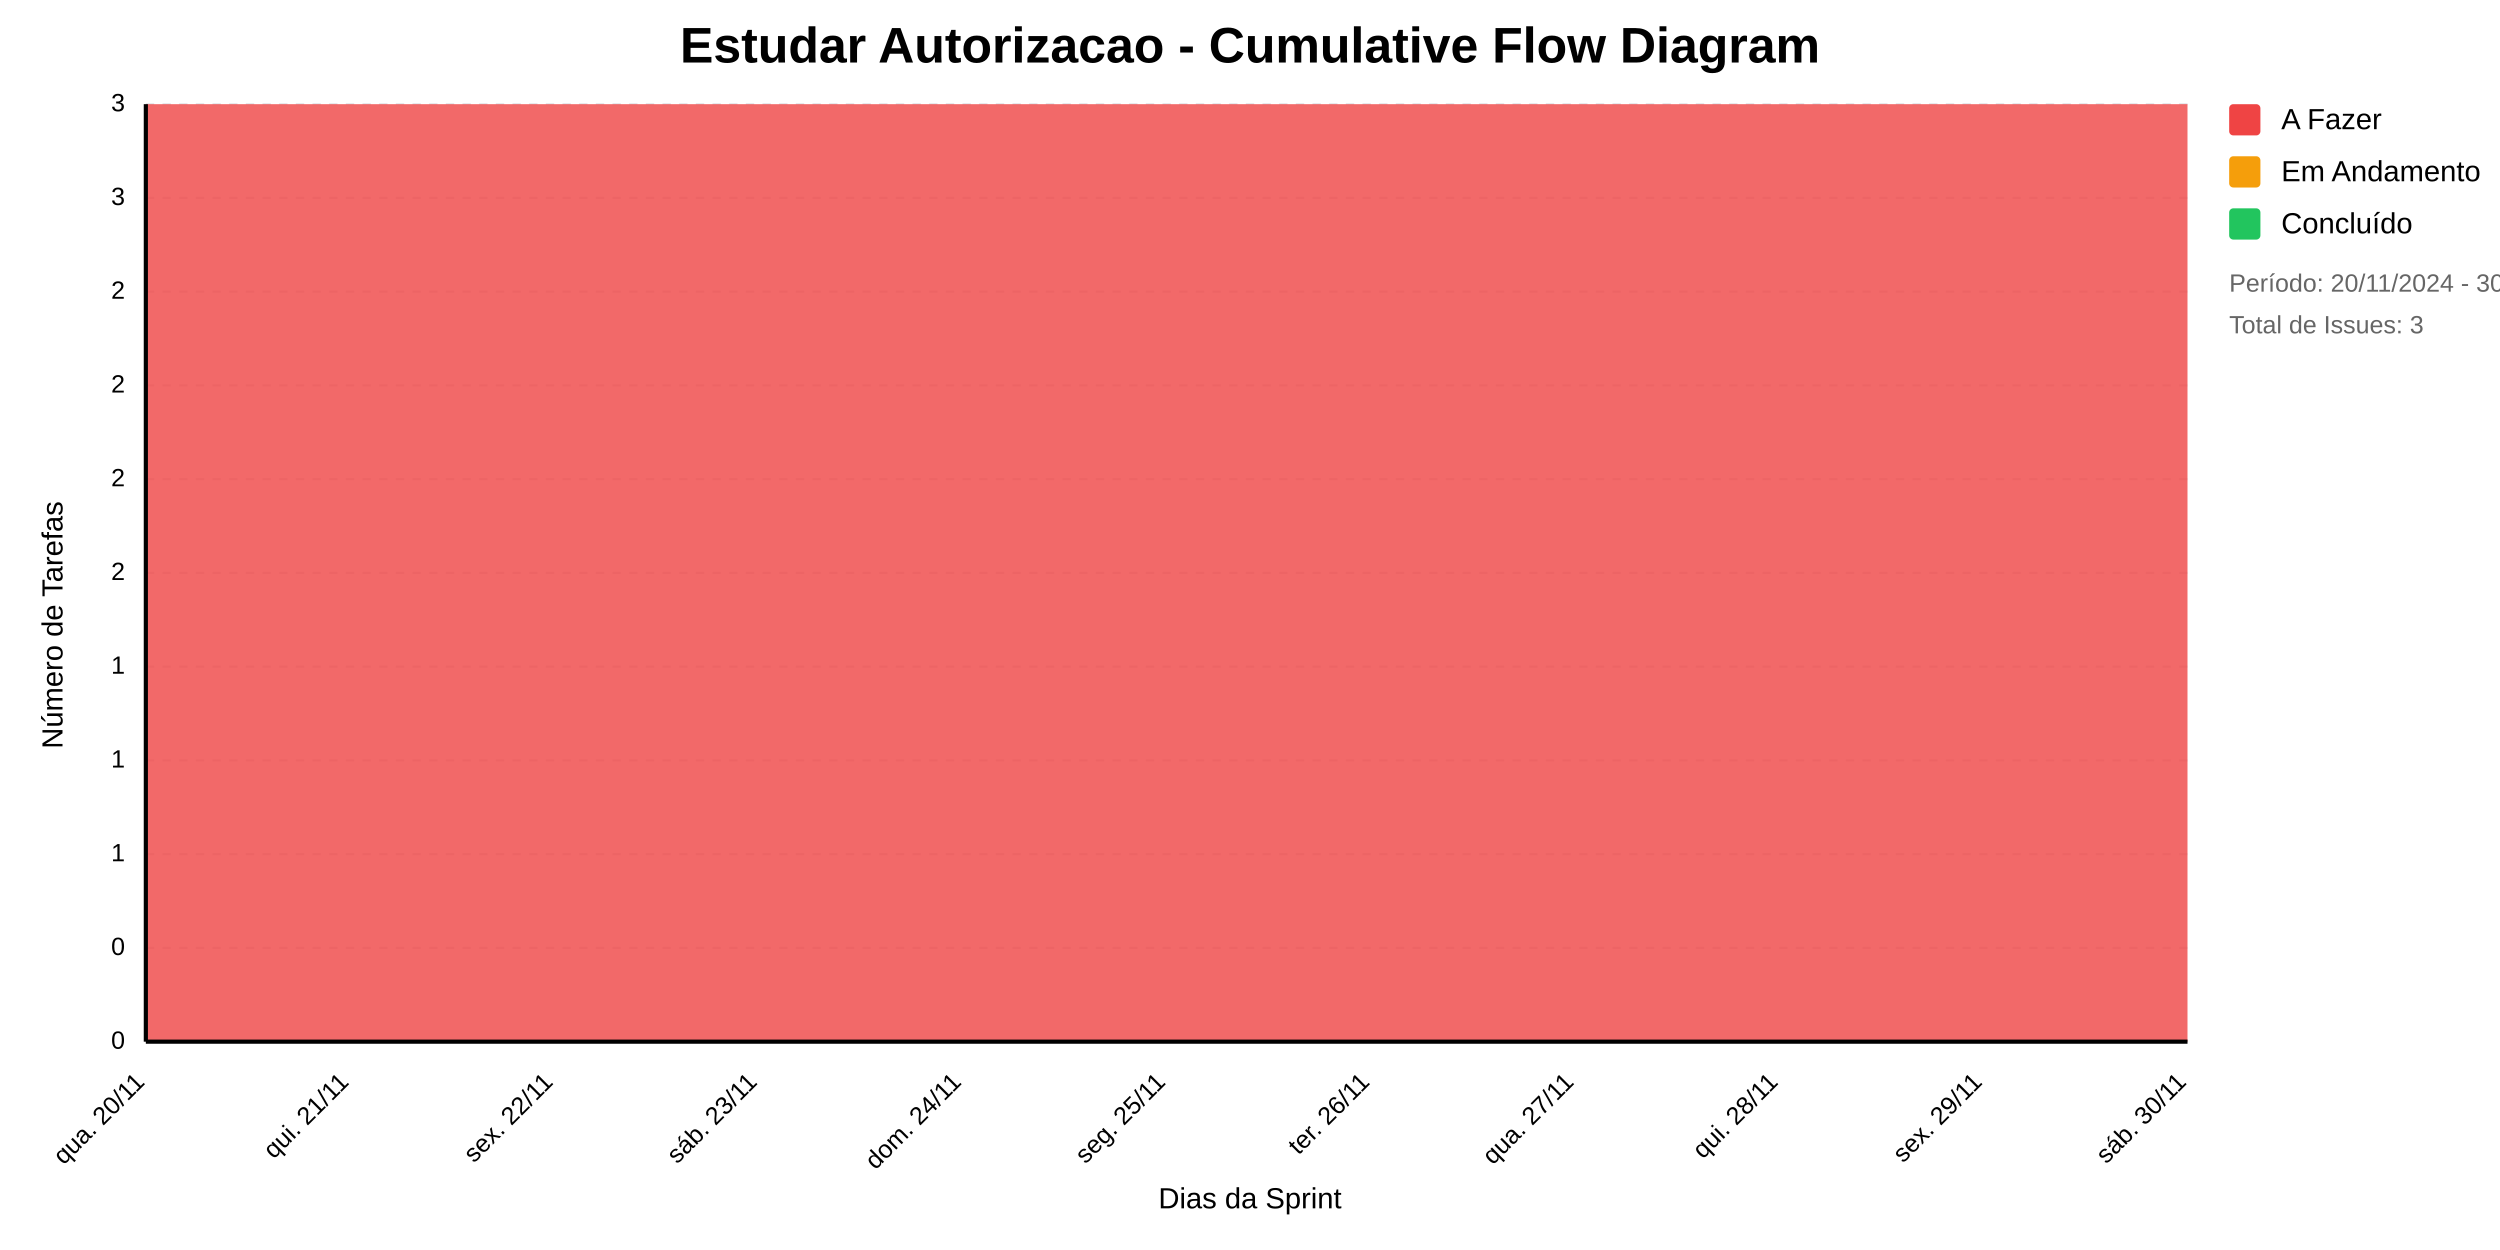
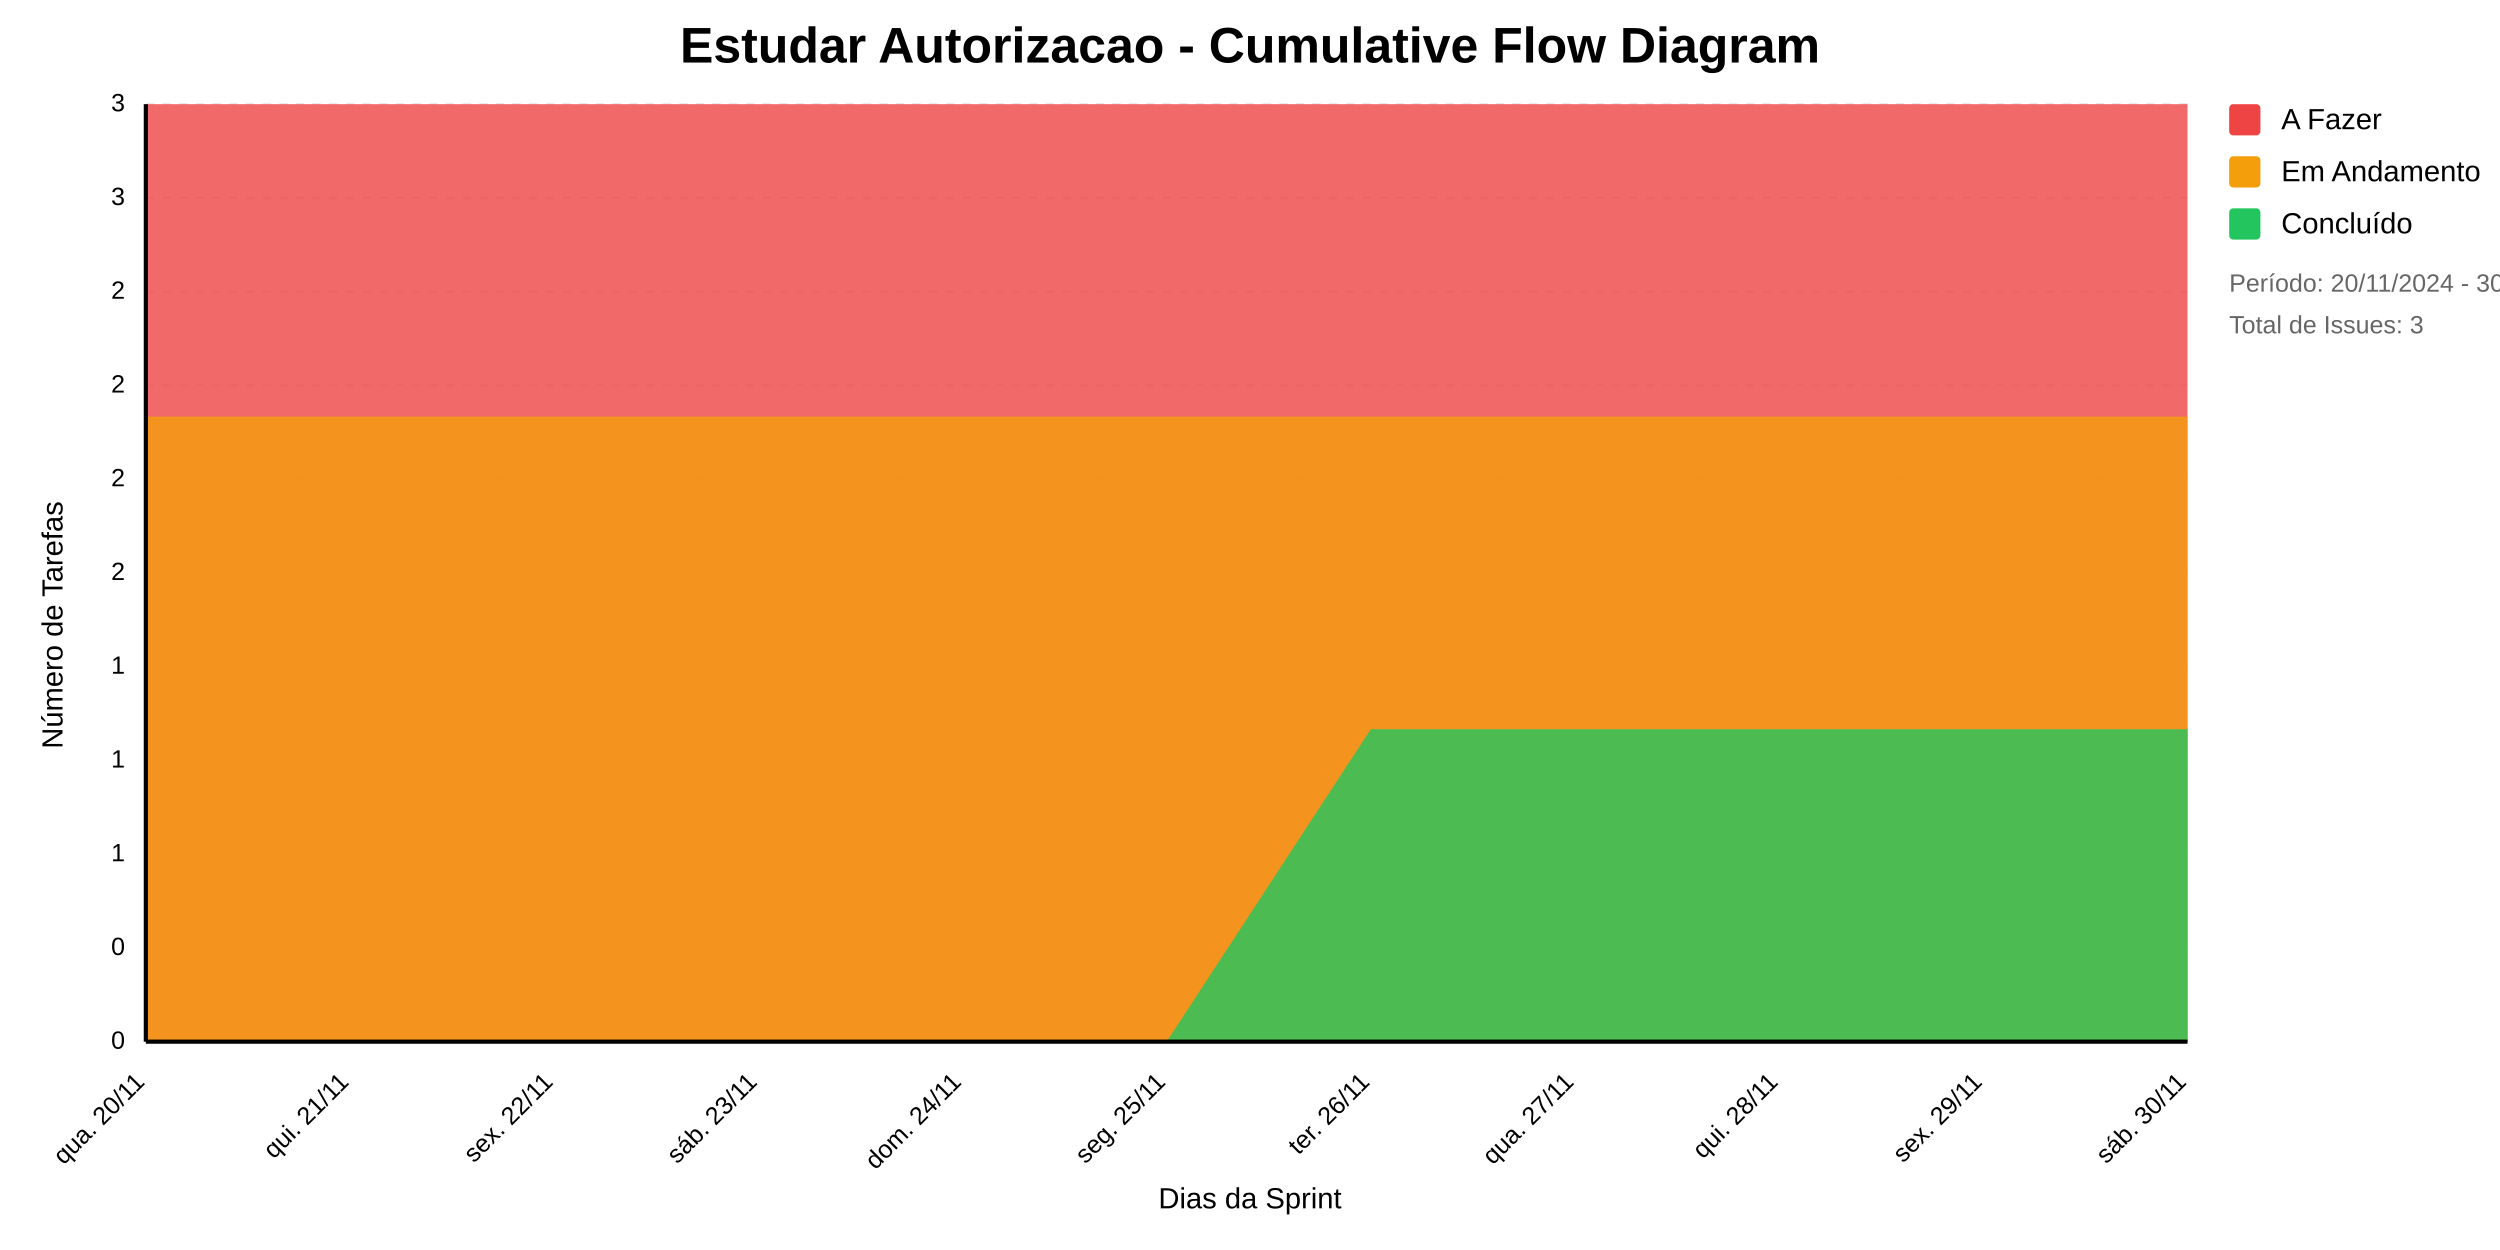
<svg xmlns="http://www.w3.org/2000/svg" viewBox="0 0 1200 600">
  <defs>
    <style>
              text { font-family: Arial, sans-serif; }
              .title { font-size: 24px; font-weight: bold; }
              .label { font-size: 14px; }
              .value { font-size: 12px; fill: #666666; }
              .axis { font-size: 12px; }
              .legend { font-size: 14px; }
            </style>
  </defs>
  <rect width="1200" height="600" fill="white" />
  <line x1="70" y1="50" x2="1050" y2="50" stroke="#e5e7eb" stroke-dasharray="4" />
  <text x="60" y="50" text-anchor="end" class="axis" dominant-baseline="middle">3</text>
  <line x1="70" y1="95" x2="1050" y2="95" stroke="#e5e7eb" stroke-dasharray="4" />
  <text x="60" y="95" text-anchor="end" class="axis" dominant-baseline="middle">3</text>
  <line x1="70" y1="140" x2="1050" y2="140" stroke="#e5e7eb" stroke-dasharray="4" />
  <text x="60" y="140" text-anchor="end" class="axis" dominant-baseline="middle">2</text>
  <line x1="70" y1="185" x2="1050" y2="185" stroke="#e5e7eb" stroke-dasharray="4" />
  <text x="60" y="185" text-anchor="end" class="axis" dominant-baseline="middle">2</text>
  <line x1="70" y1="230" x2="1050" y2="230" stroke="#e5e7eb" stroke-dasharray="4" />
  <text x="60" y="230" text-anchor="end" class="axis" dominant-baseline="middle">2</text>
  <line x1="70" y1="275" x2="1050" y2="275" stroke="#e5e7eb" stroke-dasharray="4" />
  <text x="60" y="275" text-anchor="end" class="axis" dominant-baseline="middle">2</text>
  <line x1="70" y1="320" x2="1050" y2="320" stroke="#e5e7eb" stroke-dasharray="4" />
  <text x="60" y="320" text-anchor="end" class="axis" dominant-baseline="middle">1</text>
  <line x1="70" y1="365" x2="1050" y2="365" stroke="#e5e7eb" stroke-dasharray="4" />
  <text x="60" y="365" text-anchor="end" class="axis" dominant-baseline="middle">1</text>
  <line x1="70" y1="410" x2="1050" y2="410" stroke="#e5e7eb" stroke-dasharray="4" />
  <text x="60" y="410" text-anchor="end" class="axis" dominant-baseline="middle">1</text>
  <line x1="70" y1="455" x2="1050" y2="455" stroke="#e5e7eb" stroke-dasharray="4" />
  <text x="60" y="455" text-anchor="end" class="axis" dominant-baseline="middle">0</text>
  <line x1="70" y1="500" x2="1050" y2="500" stroke="#e5e7eb" stroke-dasharray="4" />
  <text x="60" y="500" text-anchor="end" class="axis" dominant-baseline="middle">0</text>
  <path d="M70,50 L168,50 L266,50 L364,50 L462,50 L560,50 L658,50 L756,50 L854,50 L952,50 L1050,50 L1050,500 L952,500 L854,500 L756,500 L658,500 L560,500 L462,500 L364,500 L266,500 L168,500 L70,500 Z" fill="#ef4444" opacity="0.8" />
-   <path d="M70,500 L168,500 L266,500 L364,500 L462,500 L560,500 L658,500 L756,500 L854,500 L952,500 L1050,500 L1050,500 L952,500 L854,500 L756,500 L658,500 L560,500 L462,500 L364,500 L266,500 L168,500 L70,500 Z" fill="#f59e0b" opacity="0.8" />
-   <path d="M70,500 L168,500 L266,500 L364,500 L462,500 L560,500 L658,500 L756,500 L854,500 L952,500 L1050,500 L1050,500 L952,500 L854,500 L756,500 L658,500 L560,500 L462,500 L364,500 L266,500 L168,500 L70,500 Z" fill="#22c55e" opacity="0.8" />
+   <path d="M70,200 L168,200 L266,200 L364,200 L462,200 L560,200 L658,200 L756,200 L854,200 L952,200 L1050,200 L1050,500 L952,500 L854,500 L756,500 L658,500 L560,500 L462,500 L364,500 L266,500 L168,500 L70,500 Z" fill="#f59e0b" opacity="0.8" />
+   <path d="M70,500 L168,500 L266,500 L364,500 L462,500 L560,500 L658,350 L756,350 L854,350 L952,350 L1050,350 L1050,500 L952,500 L854,500 L756,500 L658,500 L560,500 L462,500 L364,500 L266,500 L168,500 L70,500 Z" fill="#22c55e" opacity="0.8" />
  <line x1="70" y1="50" x2="70" y2="500" stroke="black" stroke-width="2" />
  <line x1="70" y1="500" x2="1050" y2="500" stroke="black" stroke-width="2" />
  <text transform="rotate(-45 70 520)" x="70" y="520" text-anchor="end" class="axis">qua. 20/11</text>
  <text transform="rotate(-45 168 520)" x="168" y="520" text-anchor="end" class="axis">qui. 21/11</text>
  <text transform="rotate(-45 266 520)" x="266" y="520" text-anchor="end" class="axis">sex. 22/11</text>
  <text transform="rotate(-45 364 520)" x="364" y="520" text-anchor="end" class="axis">sáb. 23/11</text>
  <text transform="rotate(-45 462 520)" x="462" y="520" text-anchor="end" class="axis">dom. 24/11</text>
  <text transform="rotate(-45 560 520)" x="560" y="520" text-anchor="end" class="axis">seg. 25/11</text>
  <text transform="rotate(-45 658 520)" x="658" y="520" text-anchor="end" class="axis">ter. 26/11</text>
  <text transform="rotate(-45 756 520)" x="756" y="520" text-anchor="end" class="axis">qua. 27/11</text>
  <text transform="rotate(-45 854 520)" x="854" y="520" text-anchor="end" class="axis">qui. 28/11</text>
  <text transform="rotate(-45 952 520)" x="952" y="520" text-anchor="end" class="axis">sex. 29/11</text>
  <text transform="rotate(-45 1050 520)" x="1050" y="520" text-anchor="end" class="axis">sáb. 30/11</text>
  <text transform="rotate(-90 30 300)" x="30" y="300" text-anchor="middle" class="label">Número de Tarefas</text>
  <text x="600" y="580" text-anchor="middle" class="label">Dias da Sprint</text>
  <text x="600" y="30" text-anchor="middle" class="title">Estudar Autorizacao - Cumulative Flow Diagram</text>
  <g transform="translate(1070, 50)">
    <rect width="15" height="15" fill="#ef4444" rx="2" />
    <text x="25" y="12" class="legend">A Fazer</text>
    <rect y="25" width="15" height="15" fill="#f59e0b" rx="2" />
    <text x="25" y="37" class="legend">Em Andamento</text>
    <rect y="50" width="15" height="15" fill="#22c55e" rx="2" />
    <text x="25" y="62" class="legend">Concluído</text>
    <text x="0" y="90" class="value">
              Período: 20/11/2024 - 30/11/2024
            </text>
    <text x="0" y="110" class="value">
              Total de Issues: 3
            </text>
  </g>
</svg>
